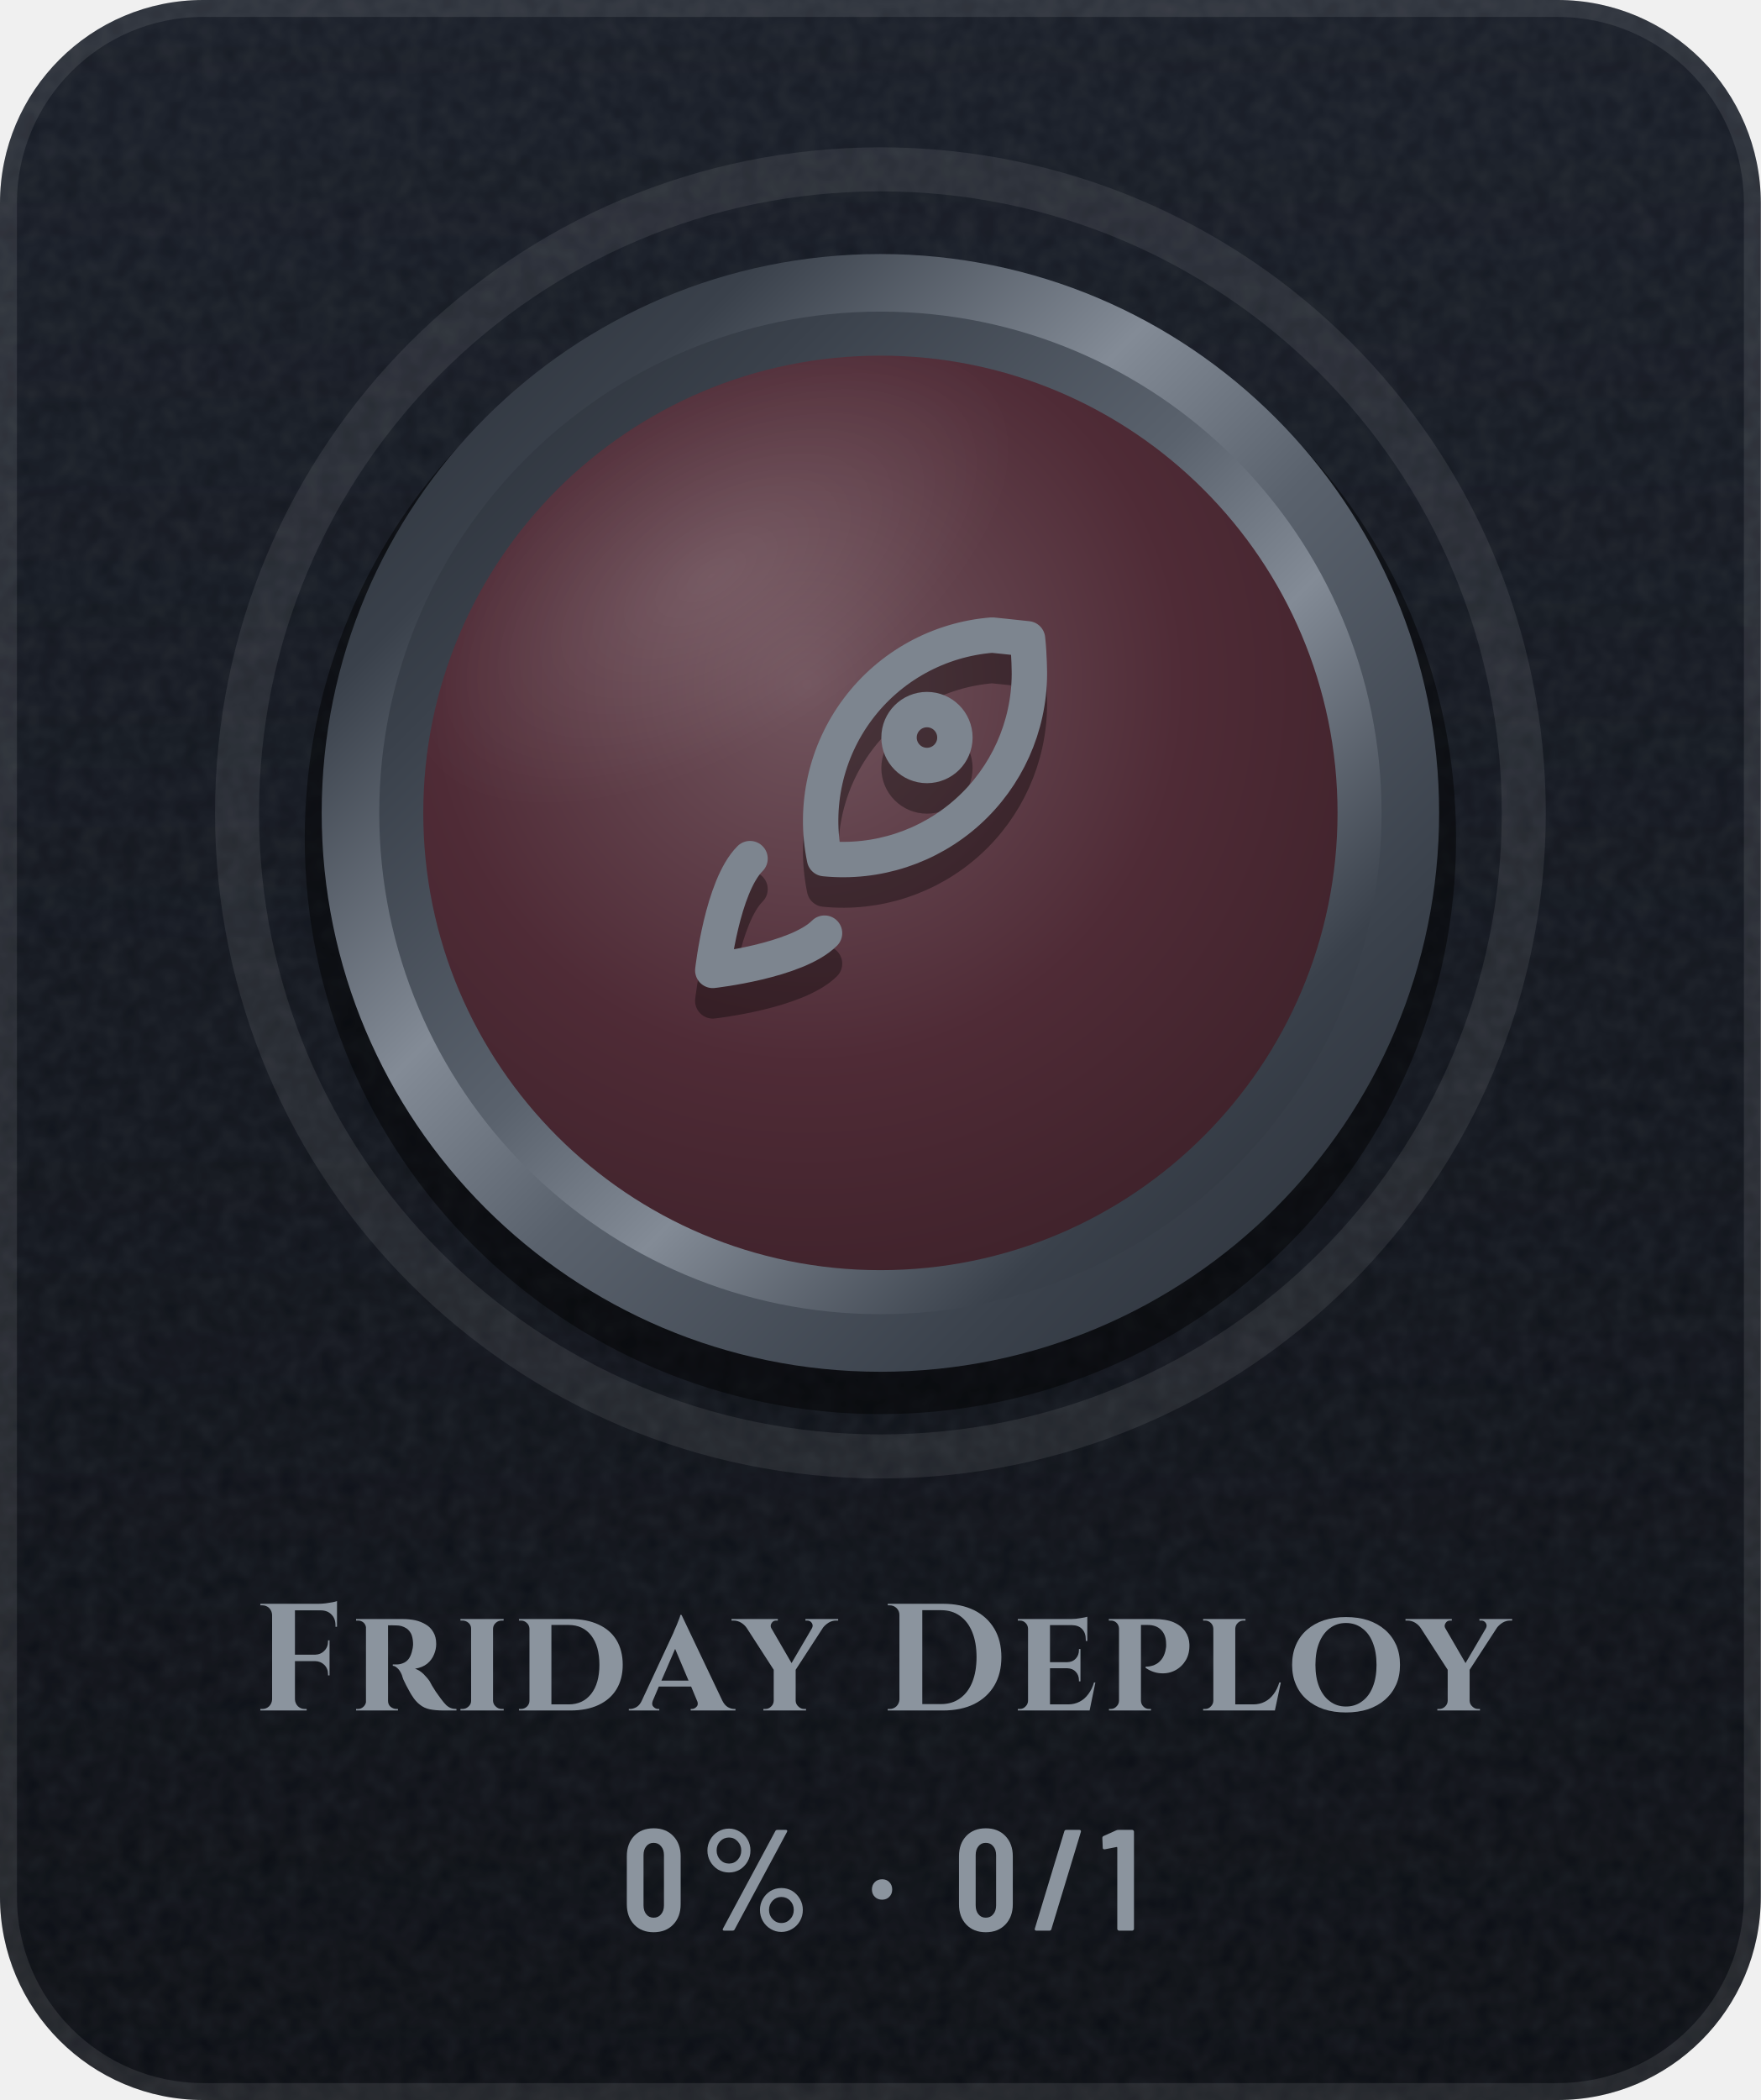
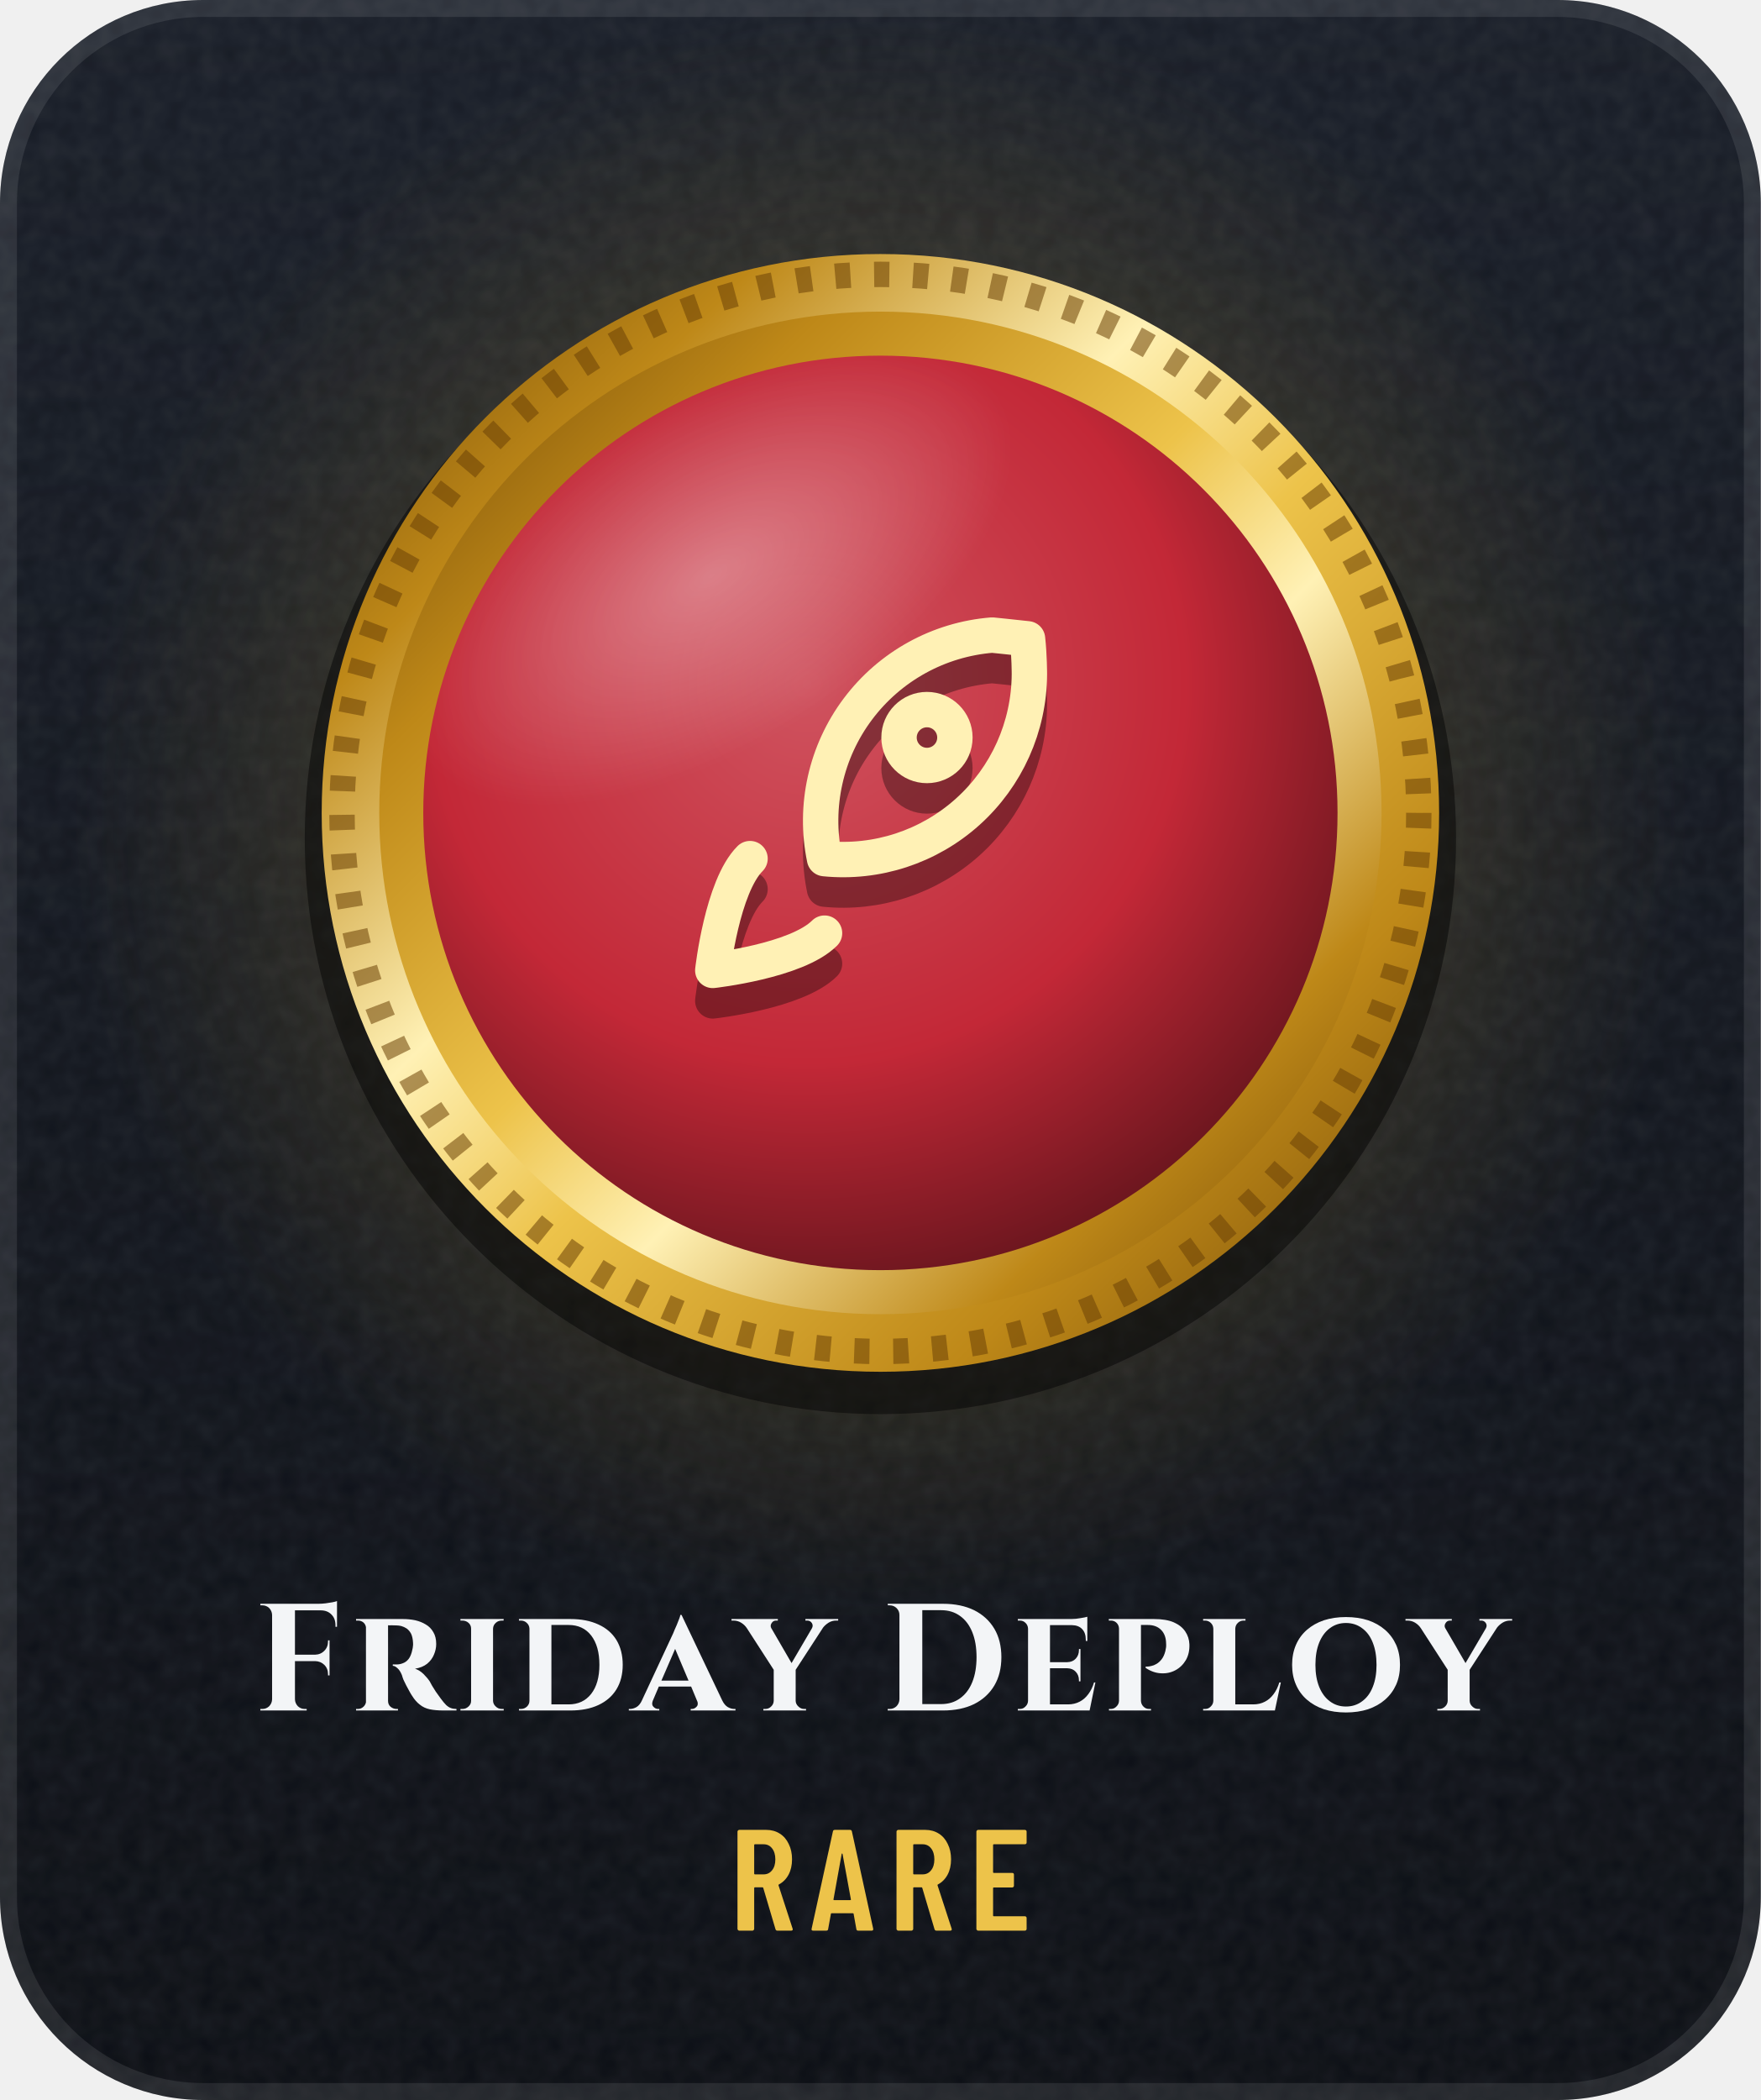
- <svg xmlns="http://www.w3.org/2000/svg" width="104" height="124" viewBox="0 0 104 124" role="img" aria-label="Friday Deploy: 0% (0 of 1)">
+ <svg xmlns="http://www.w3.org/2000/svg" width="104" height="124" viewBox="0 0 104 124" role="img" aria-label="Friday Deploy: earned, Rare">
+   <style>@keyframes tw{0%,100%{opacity:.15;transform:scale(.45)}50%{opacity:1;transform:scale(1)}}.sp{transform-box:fill-box;transform-origin:center;animation:tw 3.4s ease-in-out infinite}@keyframes sh{0%{transform:translateX(-110px)}38%,100%{transform:translateX(200px)}}.sh{animation:sh 6.5s ease-in-out infinite}@keyframes fl{0%,100%{transform:translateY(0)}50%{transform:translateY(-3px)}}.fl{animation:fl 5s ease-in-out infinite}@media (prefers-reduced-motion:reduce){.sp,.fl{animation:none}.sh,.bu{display:none}}</style>
  <defs>
    <linearGradient id="bg" x1="0" y1="0" x2="0" y2="1">
      <stop offset="0" stop-color="#171C26" />
      <stop offset="1" stop-color="#0A0D13" />
    </linearGradient>
    <clipPath id="card">
      <rect width="104" height="124" rx="12" />
    </clipPath>
    <filter id="grain" x="0" y="0" width="100%" height="100%">
      <feTurbulence type="fractalNoise" baseFrequency=".85" numOctaves="2" stitchTiles="stitch" />
      <feColorMatrix values="0 0 0 0 1 0 0 0 0 1 0 0 0 0 1 0 0 0 .07 0" />
    </filter>
    <radialGradient id="glow" cx=".5" cy=".5" r=".5">
-       <stop offset="0" stop-color="#5A626D" stop-opacity="0" />
-       <stop offset="1" stop-color="#5A626D" stop-opacity="0" />
+       <stop offset="0" stop-color="#EDC34A" stop-opacity="0.34" />
+       <stop offset="1" stop-color="#EDC34A" stop-opacity="0" />
    </radialGradient>
    <linearGradient id="mh" x1="0" y1="0" x2="1" y2="0">
-       <stop offset="0" stop-color="#252A32" />
-       <stop offset="0.2" stop-color="#3A414B" />
-       <stop offset="0.4" stop-color="#838B96" />
-       <stop offset="0.54" stop-color="#5A626D" />
-       <stop offset="0.78" stop-color="#3A414B" />
-       <stop offset="1" stop-color="#252A32" />
+       <stop offset="0" stop-color="#6B4306" />
+       <stop offset="0.2" stop-color="#BE8818" />
+       <stop offset="0.4" stop-color="#FFF1B5" />
+       <stop offset="0.54" stop-color="#EDC34A" />
+       <stop offset="0.78" stop-color="#BE8818" />
+       <stop offset="1" stop-color="#6B4306" />
    </linearGradient>
    <linearGradient id="md" x1="0" y1="0" x2="1" y2="1">
-       <stop offset="0" stop-color="#252A32" />
-       <stop offset="0.2" stop-color="#3A414B" />
-       <stop offset="0.4" stop-color="#838B96" />
-       <stop offset="0.54" stop-color="#5A626D" />
-       <stop offset="0.78" stop-color="#3A414B" />
-       <stop offset="1" stop-color="#252A32" />
+       <stop offset="0" stop-color="#6B4306" />
+       <stop offset="0.2" stop-color="#BE8818" />
+       <stop offset="0.4" stop-color="#FFF1B5" />
+       <stop offset="0.54" stop-color="#EDC34A" />
+       <stop offset="0.78" stop-color="#BE8818" />
+       <stop offset="1" stop-color="#6B4306" />
    </linearGradient>
    <linearGradient id="mdr" x1="1" y1="1" x2="0" y2="0">
-       <stop offset="0" stop-color="#252A32" />
-       <stop offset="0.2" stop-color="#3A414B" />
-       <stop offset="0.4" stop-color="#838B96" />
-       <stop offset="0.54" stop-color="#5A626D" />
-       <stop offset="0.78" stop-color="#3A414B" />
-       <stop offset="1" stop-color="#252A32" />
+       <stop offset="0" stop-color="#6B4306" />
+       <stop offset="0.2" stop-color="#BE8818" />
+       <stop offset="0.4" stop-color="#FFF1B5" />
+       <stop offset="0.54" stop-color="#EDC34A" />
+       <stop offset="0.78" stop-color="#BE8818" />
+       <stop offset="1" stop-color="#6B4306" />
    </linearGradient>
    <linearGradient id="dia" x1="0" y1="0" x2="1" y2="0">
      <stop offset="0" stop-color="#6CCBFF" />
      <stop offset=".5" stop-color="#C4B2FF" />
      <stop offset="1" stop-color="#F29BDD" />
    </linearGradient>
    <linearGradient id="pb" x1="0" y1="0" x2="1" y2="0">
-       <stop offset="0" stop-color="#8F5125" />
-       <stop offset="1" stop-color="#F5C69A" />
+       <stop offset="0" stop-color="#8FA6C0" />
+       <stop offset="1" stop-color="#FFFFFF" />
    </linearGradient>
    <linearGradient id="shg" x1="0" y1="0" x2="1" y2="0">
      <stop offset="0" stop-color="#FFFFFF" stop-opacity="0" />
      <stop offset=".5" stop-color="#FFFFFF" stop-opacity=".6" />
      <stop offset="1" stop-color="#FFFFFF" stop-opacity="0" />
    </linearGradient>
    <radialGradient id="en" cx=".42" cy=".36" r=".75">
-       <stop offset="0" stop-color="#72555E" />
-       <stop offset=".55" stop-color="#4F2B36" />
-       <stop offset="1" stop-color="#3B2028" />
+       <stop offset="0" stop-color="#CF535F" />
+       <stop offset=".55" stop-color="#C32837" />
+       <stop offset="1" stop-color="#4E1016" />
    </radialGradient>
    <linearGradient id="ig" gradientUnits="userSpaceOnUse" x1="0" y1="34" x2="0" y2="62">
-       <stop offset="0" stop-color="#7D858F" />
-       <stop offset="1" stop-color="#4E5661" />
+       <stop offset="0" stop-color="#FFF1B5" />
+       <stop offset="1" stop-color="#EDC34A" />
    </linearGradient>
    <radialGradient id="gl" cx=".5" cy=".5" r=".5">
      <stop offset="0" stop-color="#FFFFFF" stop-opacity=".45" />
      <stop offset="1" stop-color="#FFFFFF" stop-opacity="0" />
    </radialGradient>
    <clipPath id="fc">
      <circle cx="52" cy="48" r="27" />
    </clipPath>
  </defs>
  <g clip-path="url(#card)">
    <rect width="104" height="124" fill="url(#bg)" />
    <rect width="104" height="124" filter="url(#grain)" />
  </g>
  <rect x=".5" y=".5" width="103" height="123" rx="11.5" fill="none" stroke="#FFFFFF" stroke-opacity=".09" />
  <circle cx="52" cy="48" r="48" fill="url(#glow)" />
-   <circle cx="52" cy="48" r="38" fill="none" stroke="#FFFFFF" stroke-opacity=".08" stroke-width="2.6" />
  <circle cx="52" cy="49.5" r="34" fill="#000000" fill-opacity=".45" />
  <circle cx="52" cy="48" r="33" fill="url(#md)" />
+   <circle cx="52" cy="48" r="31.8" fill="none" stroke="#6B4306" stroke-opacity=".55" stroke-width="1.5" stroke-dasharray=".9 1.4" />
  <circle cx="52" cy="48" r="29.6" fill="url(#mdr)" />
  <circle cx="52" cy="48" r="27" fill="url(#en)" />
  <g transform="translate(38.8 36) scale(1.1)" fill="none" stroke="#000000" stroke-width="1.9" stroke-linecap="round" stroke-linejoin="round" stroke-opacity=".35">
    <path d="M5 15c-1.5 1.5-2 6-2 6s4.5-.5 6-2M9 15a10 10 0 0 1 9-12s1 .1 1.9.2c.1.9.1 1.9.1 1.9A10 10 0 0 1 9 15z" />
    <circle cx="14.5" cy="8.5" r="1.5" />
  </g>
  <g transform="translate(38.8 34.2) scale(1.1)" fill="none" stroke="url(#ig)" stroke-width="1.9" stroke-linecap="round" stroke-linejoin="round">
    <path d="M5 15c-1.5 1.5-2 6-2 6s4.5-.5 6-2M9 15a10 10 0 0 1 9-12s1 .1 1.9.2c.1.9.1 1.9.1 1.9A10 10 0 0 1 9 15z" />
    <circle cx="14.5" cy="8.5" r="1.5" />
  </g>
  <g clip-path="url(#fc)">
-     <ellipse cx="42" cy="34" rx="20" ry="10" transform="rotate(-32 42 34)" fill="url(#gl)" opacity=".25" />
+     <ellipse cx="42" cy="34" rx="20" ry="10" transform="rotate(-32 42 34)" fill="url(#gl)" opacity=".7" />
+     <g transform="skewX(-18)">
+       <rect class="sh" x="10" y="10" width="12" height="80" fill="url(#shg)" opacity=".6" />
+     </g>
  </g>
-   <g transform="translate(15 101) scale(0.009 -0.009)" fill="#8B949E">
+   <g transform="translate(15 101) scale(0.009 -0.009)" fill="#F3F5F7">
    <use href="#s70" x="0" />
    <use href="#s114" x="629" />
    <use href="#s105" x="1321" />
    <use href="#s100" x="1706" />
    <use href="#s97" x="2487" />
    <use href="#s121" x="3165" />
    <use href="#s68" x="4117" />
    <use href="#s101" x="4979" />
    <use href="#s112" x="5576" />
    <use href="#s108" x="6195" />
    <use href="#s111" x="6778" />
    <use href="#s121" x="7588" />
  </g>
-   <g transform="translate(36.7 114) scale(0.0085 -0.0085)" fill="#8B949E">
-     <use href="#m48" x="0" />
-     <use href="#m37" x="544" />
-     <use href="#m183" x="1704" />
-     <use href="#m48" x="2308" />
-     <use href="#m47" x="2852" />
-     <use href="#m49" x="3332" />
+   <g transform="translate(43.1 114) scale(0.0085 -0.0085)" fill="#EDC34A">
+     <use href="#m82" x="0" />
+     <use href="#m65" x="555" />
+     <use href="#m82" x="1105" />
+     <use href="#m69" x="1660" />
  </g>
  <defs>
-     <path id="m37" d="M54 557Q54 598 74 633Q94 668 128 688Q163 709 204 709Q244 709 278 688Q313 668 333 633Q353 598 353 557Q353 515 333 480Q313 445 279 424Q245 404 204 404Q163 404 128 424Q94 445 74 480Q54 515 54 557ZM162 14 526 692Q530 700 541 700H599Q606 700 608 696Q610 692 607 686L243 8Q239 0 228 0H170Q163 0 161 4Q159 8 162 14ZM289 557Q289 594 264 620Q239 647 204 647Q168 647 143 621Q118 595 118 557Q118 519 143 492Q168 466 204 466Q240 466 264 492Q289 519 289 557ZM419 144Q419 185 439 220Q459 255 493 276Q527 296 568 296Q609 296 643 276Q677 255 697 220Q717 185 717 144Q717 102 697 67Q677 32 643 12Q609 -9 568 -9Q527 -9 493 12Q459 32 439 67Q419 102 419 144ZM654 144Q654 182 629 208Q604 234 568 234Q532 234 507 208Q482 182 482 144Q482 106 507 80Q532 53 568 53Q604 53 629 80Q654 106 654 144Z" />
-     <path id="m47" d="M21 14 226 690Q229 700 239 700H331Q337 700 340 696Q343 692 341 686L136 10Q133 0 123 0H31Q25 0 22 4Q19 8 21 14Z" />
-     <path id="m48" d="M38 183V517Q38 604 89 658Q140 711 224 711Q309 711 360 658Q412 604 412 517V183Q412 96 360 42Q309 -11 224 -11Q140 -11 89 42Q38 96 38 183ZM296 176V524Q296 563 276 586Q257 610 224 610Q192 610 173 586Q154 563 154 524V176Q154 137 173 114Q192 90 224 90Q257 90 276 114Q296 137 296 176Z" />
-     <path id="m49" d="M122 700H218Q223 700 226 696Q230 693 230 688V12Q230 7 226 4Q223 0 218 0H126Q121 0 118 4Q114 7 114 12V576Q114 578 112 580Q111 582 109 581L27 565H24Q13 565 13 576L10 643Q10 653 18 657L107 697Q114 700 122 700Z" />
-     <path id="m183" d="M37 286Q37 317 57 337Q77 357 108 357Q139 357 158 337Q178 317 178 286Q178 255 158 235Q138 215 108 215Q77 215 57 235Q37 255 37 286Z" />
+     <path id="m65" d="M325 11 306 116Q306 121 300 121H154Q148 121 148 116L129 11Q128 0 116 0H25Q11 0 14 13L162 689Q164 700 175 700H281Q292 700 294 689L442 13V9Q442 0 431 0H338Q326 0 325 11ZM171 212H282Q288 212 287 217L229 533Q228 536 226 536Q224 536 223 533L166 217Q165 212 171 212Z" />
+     <path id="m69" d="M391 600H175Q170 600 170 595V406Q170 401 175 401H303Q308 401 312 398Q315 394 315 389V312Q315 307 312 304Q308 300 303 300H175Q170 300 170 295V105Q170 100 175 100H391Q396 100 400 96Q403 93 403 88V12Q403 7 400 4Q396 0 391 0H66Q61 0 58 4Q54 7 54 12V688Q54 693 58 696Q61 700 66 700H391Q396 700 400 696Q403 693 403 688V612Q403 607 400 604Q396 600 391 600Z" />
+     <path id="m82" d="M318 10 233 297Q231 301 228 301H175Q170 301 170 296V12Q170 7 166 4Q163 0 158 0H66Q61 0 58 4Q54 7 54 12V688Q54 693 58 696Q61 700 66 700H254Q307 700 348 674Q388 649 410 602Q433 556 433 496Q433 434 409 389Q385 344 342 321Q338 320 339 315L437 14Q438 12 438 9Q438 0 427 0H331Q321 0 318 10ZM170 595V396Q170 391 175 391H236Q272 391 294 419Q317 447 317 495Q317 543 294 572Q272 600 236 600H175Q170 600 170 595Z" />
    <path id="s68" d="M405 700Q523 700 609 658Q695 615 742 536Q788 458 788 350Q788 242 742 164Q695 85 609 42Q523 0 405 0H42V10H55Q81 10 100 28Q118 47 119 73V627Q119 653 100 672Q81 690 55 690H43L42 700ZM269 658V42H393Q465 42 517 80Q569 117 597 186Q625 255 625 350Q625 445 597 514Q569 583 517 620Q465 658 393 658Z" />
    <path id="s70" d="M496 460V230H486V238Q486 275 462 299Q438 323 401 324H269V73Q270 47 288 28Q307 10 333 10H346V0H42V10H55Q81 10 100 28Q118 47 119 73V627Q118 653 100 672Q81 690 55 690H42V700H423Q445 700 470 703Q494 706 515 710Q536 714 545 718V549H535V559Q535 604 508 630Q482 657 437 657H269V366H401Q438 367 462 392Q486 416 486 453V460Z" />
    <path id="s97" d="M319 627 586 66Q601 35 623 22Q645 10 665 10H673V0H379V10H387Q404 10 418 25Q429 36 424 56L382 157H170L130 63Q121 38 134 25Q148 10 165 10H173V0H-27V10H-19Q1 10 23 22Q45 35 59 66L264 506Q266 512 273 528Q280 543 288 562Q296 582 303 600Q310 617 311 627ZM187 196H365L277 404Z" />
    <path id="s100" d="M371 600Q478 600 555 564Q632 529 673 462Q714 394 714 300Q714 206 673 139Q632 72 555 36Q478 0 371 0H33V10H46Q69 10 86 26Q102 42 102 64V537Q101 560 84 575Q68 590 45 590H33V600ZM246 561V40H359Q453 40 507 109Q561 178 561 300Q561 422 507 492Q453 561 359 561Z" />
    <path id="s101" d="M543 184 505 0H34V10H47Q69 10 84 26Q100 41 101 63V537Q100 560 84 575Q69 590 47 590H34V600H385Q414 600 446 606Q478 611 490 615V456H480V465Q480 509 456 534Q433 559 389 560H245V317H359Q394 318 414 340Q435 363 435 396V403H445V191H435V199Q435 232 414 254Q394 276 359 277H245V40H363Q406 40 440 58Q473 75 497 108Q521 140 534 184Z" />
    <path id="s105" d="M104 63V537Q104 560 87 575Q70 590 46 590H34V600H318L317 590H306Q282 590 266 575Q249 560 248 537V63Q249 41 266 26Q282 10 306 10H318V0H34V10H47Q70 10 87 26Q104 41 104 63Z" />
    <path id="s108" d="M544 184 505 0H34V10H47Q69 10 84 26Q100 41 101 63V537Q100 560 84 575Q68 590 46 590H34V600H312V590H300Q278 590 262 575Q246 560 245 537V40H363Q406 40 440 58Q473 75 497 108Q521 140 534 184Z" />
    <path id="s111" d="M388 613Q468 613 533 592Q598 570 645 529Q692 488 718 430Q743 372 743 299Q743 227 718 170Q692 112 645 71Q598 30 533 8Q468 -13 388 -13Q309 -13 244 8Q179 30 132 71Q85 112 60 170Q35 227 35 299Q35 372 60 430Q85 488 132 529Q179 570 244 592Q309 613 388 613ZM388 26Q449 26 494 60Q540 93 564 154Q589 215 589 299Q589 384 564 446Q540 507 494 540Q449 574 388 574Q328 574 283 540Q238 507 213 446Q188 384 188 299Q188 215 213 154Q238 93 283 60Q328 26 388 26Z" />
    <path id="s112" d="M101 63V538Q100 561 84 576Q69 590 47 590H34V600H330Q411 600 461 578Q511 556 536 518Q561 481 563 434Q565 375 540 331Q514 287 471 264Q428 241 377 244Q326 246 276 279V288H287Q297 288 313 292Q329 295 346 305Q364 315 380 335Q396 355 405 389Q408 401 410 416Q411 430 410 441Q409 496 378 528Q346 561 290 561H245V63Q246 41 261 26Q276 10 299 10H311V0H35V10H47Q69 10 84 26Q100 41 101 63Z" />
    <path id="s114" d="M106 0H41V10H53Q75 10 91 26Q103 38 106 54V547Q103 564 91 576Q75 590 54 590H41V600H349Q390 600 429 592Q468 583 499 564Q530 546 548 514Q567 483 567 436Q567 401 552 366Q538 332 508 307Q477 282 428 274Q457 265 484 239Q510 213 525 190Q529 182 539 164Q549 147 564 124Q580 102 597 78Q617 51 632 36Q647 22 663 16Q679 10 700 10V0H616Q562 0 524 8Q487 16 460 38Q432 59 409 96Q400 109 390 128Q380 146 370 165Q360 184 352 202Q345 220 342 232Q329 264 312 278Q296 293 282 293V302H307Q328 302 348 310Q369 317 386 338Q403 360 411 402Q413 408 414 419Q416 430 415 444Q413 481 402 504Q390 526 373 538Q356 549 338 554Q321 558 308 558Q289 559 274 559Q259 558 251 559V63Q251 38 268 24Q286 10 306 10H316V0Z" />
    <path id="s121" d="M496 538Q507 557 496 574Q485 590 466 590H454V600H669V590H656Q629 590 606 576Q584 562 570 544L390 267V63Q391 41 408 26Q424 10 446 10H458V0H178V10H190Q213 10 229 26Q245 41 246 63V267L69 541Q55 562 32 576Q9 590 -19 590H-31V600H273V590H262Q242 590 232 573Q222 558 229 542L363 311L496 538Z" />
  </defs>
</svg>
